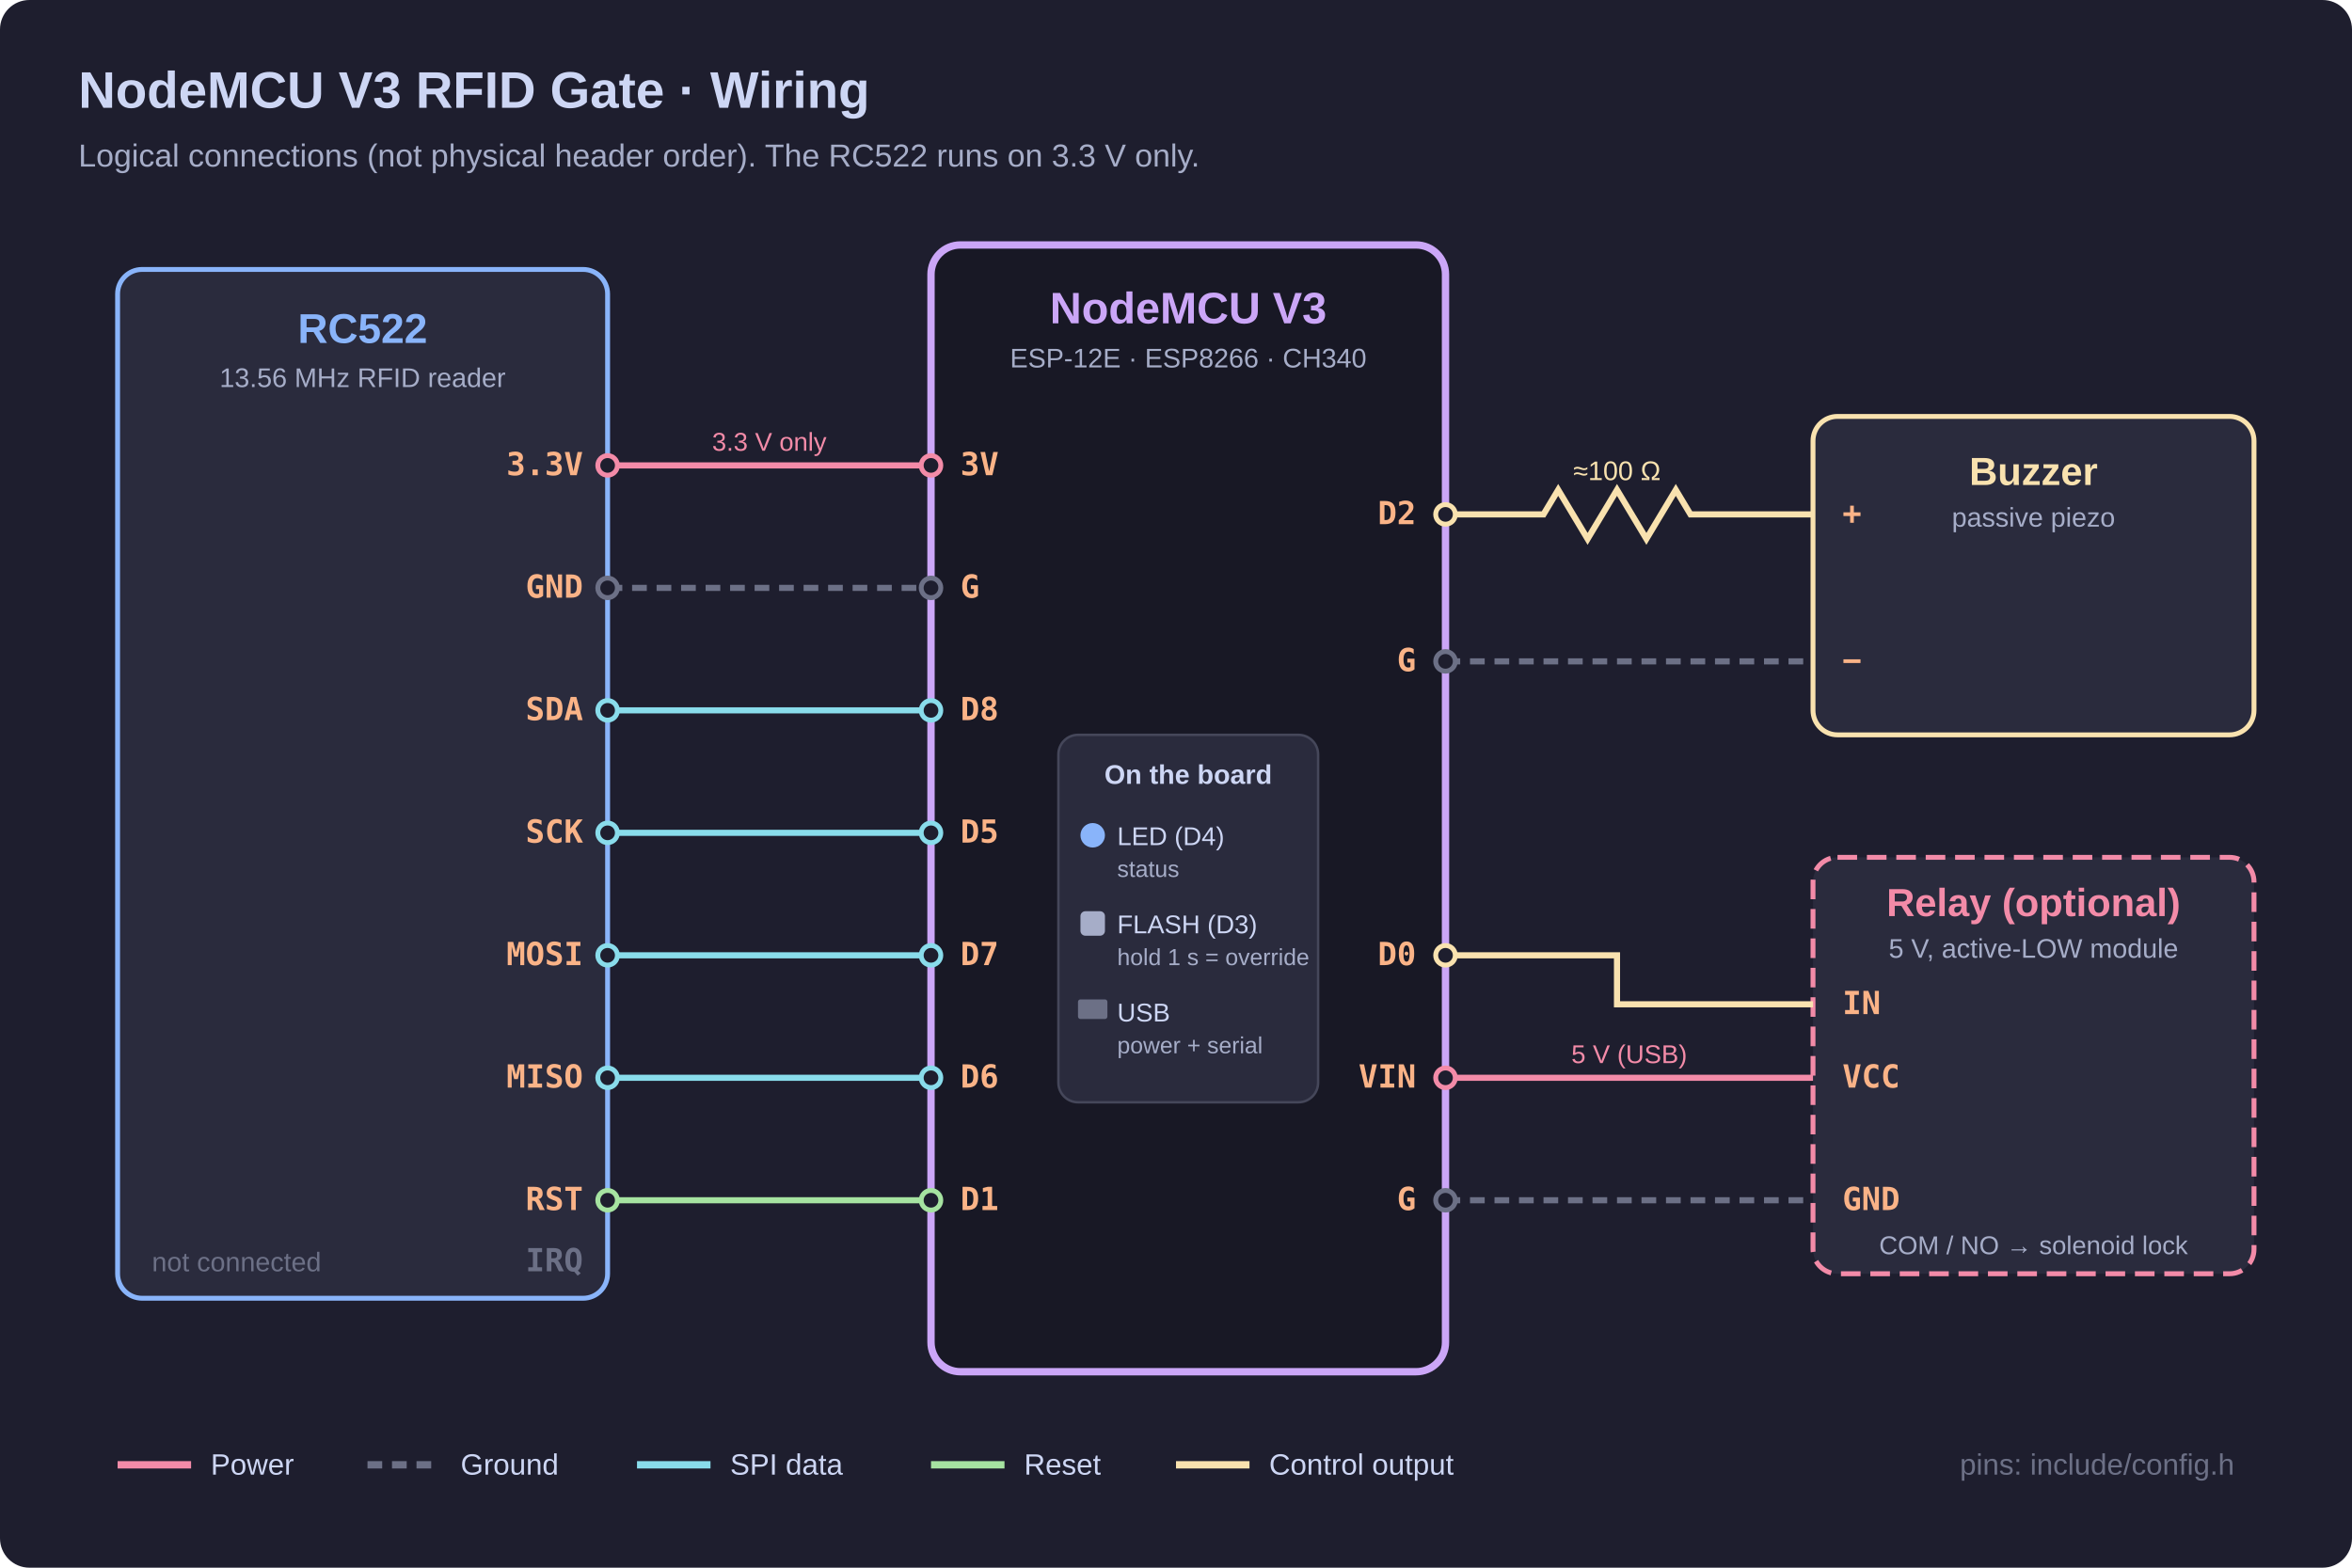
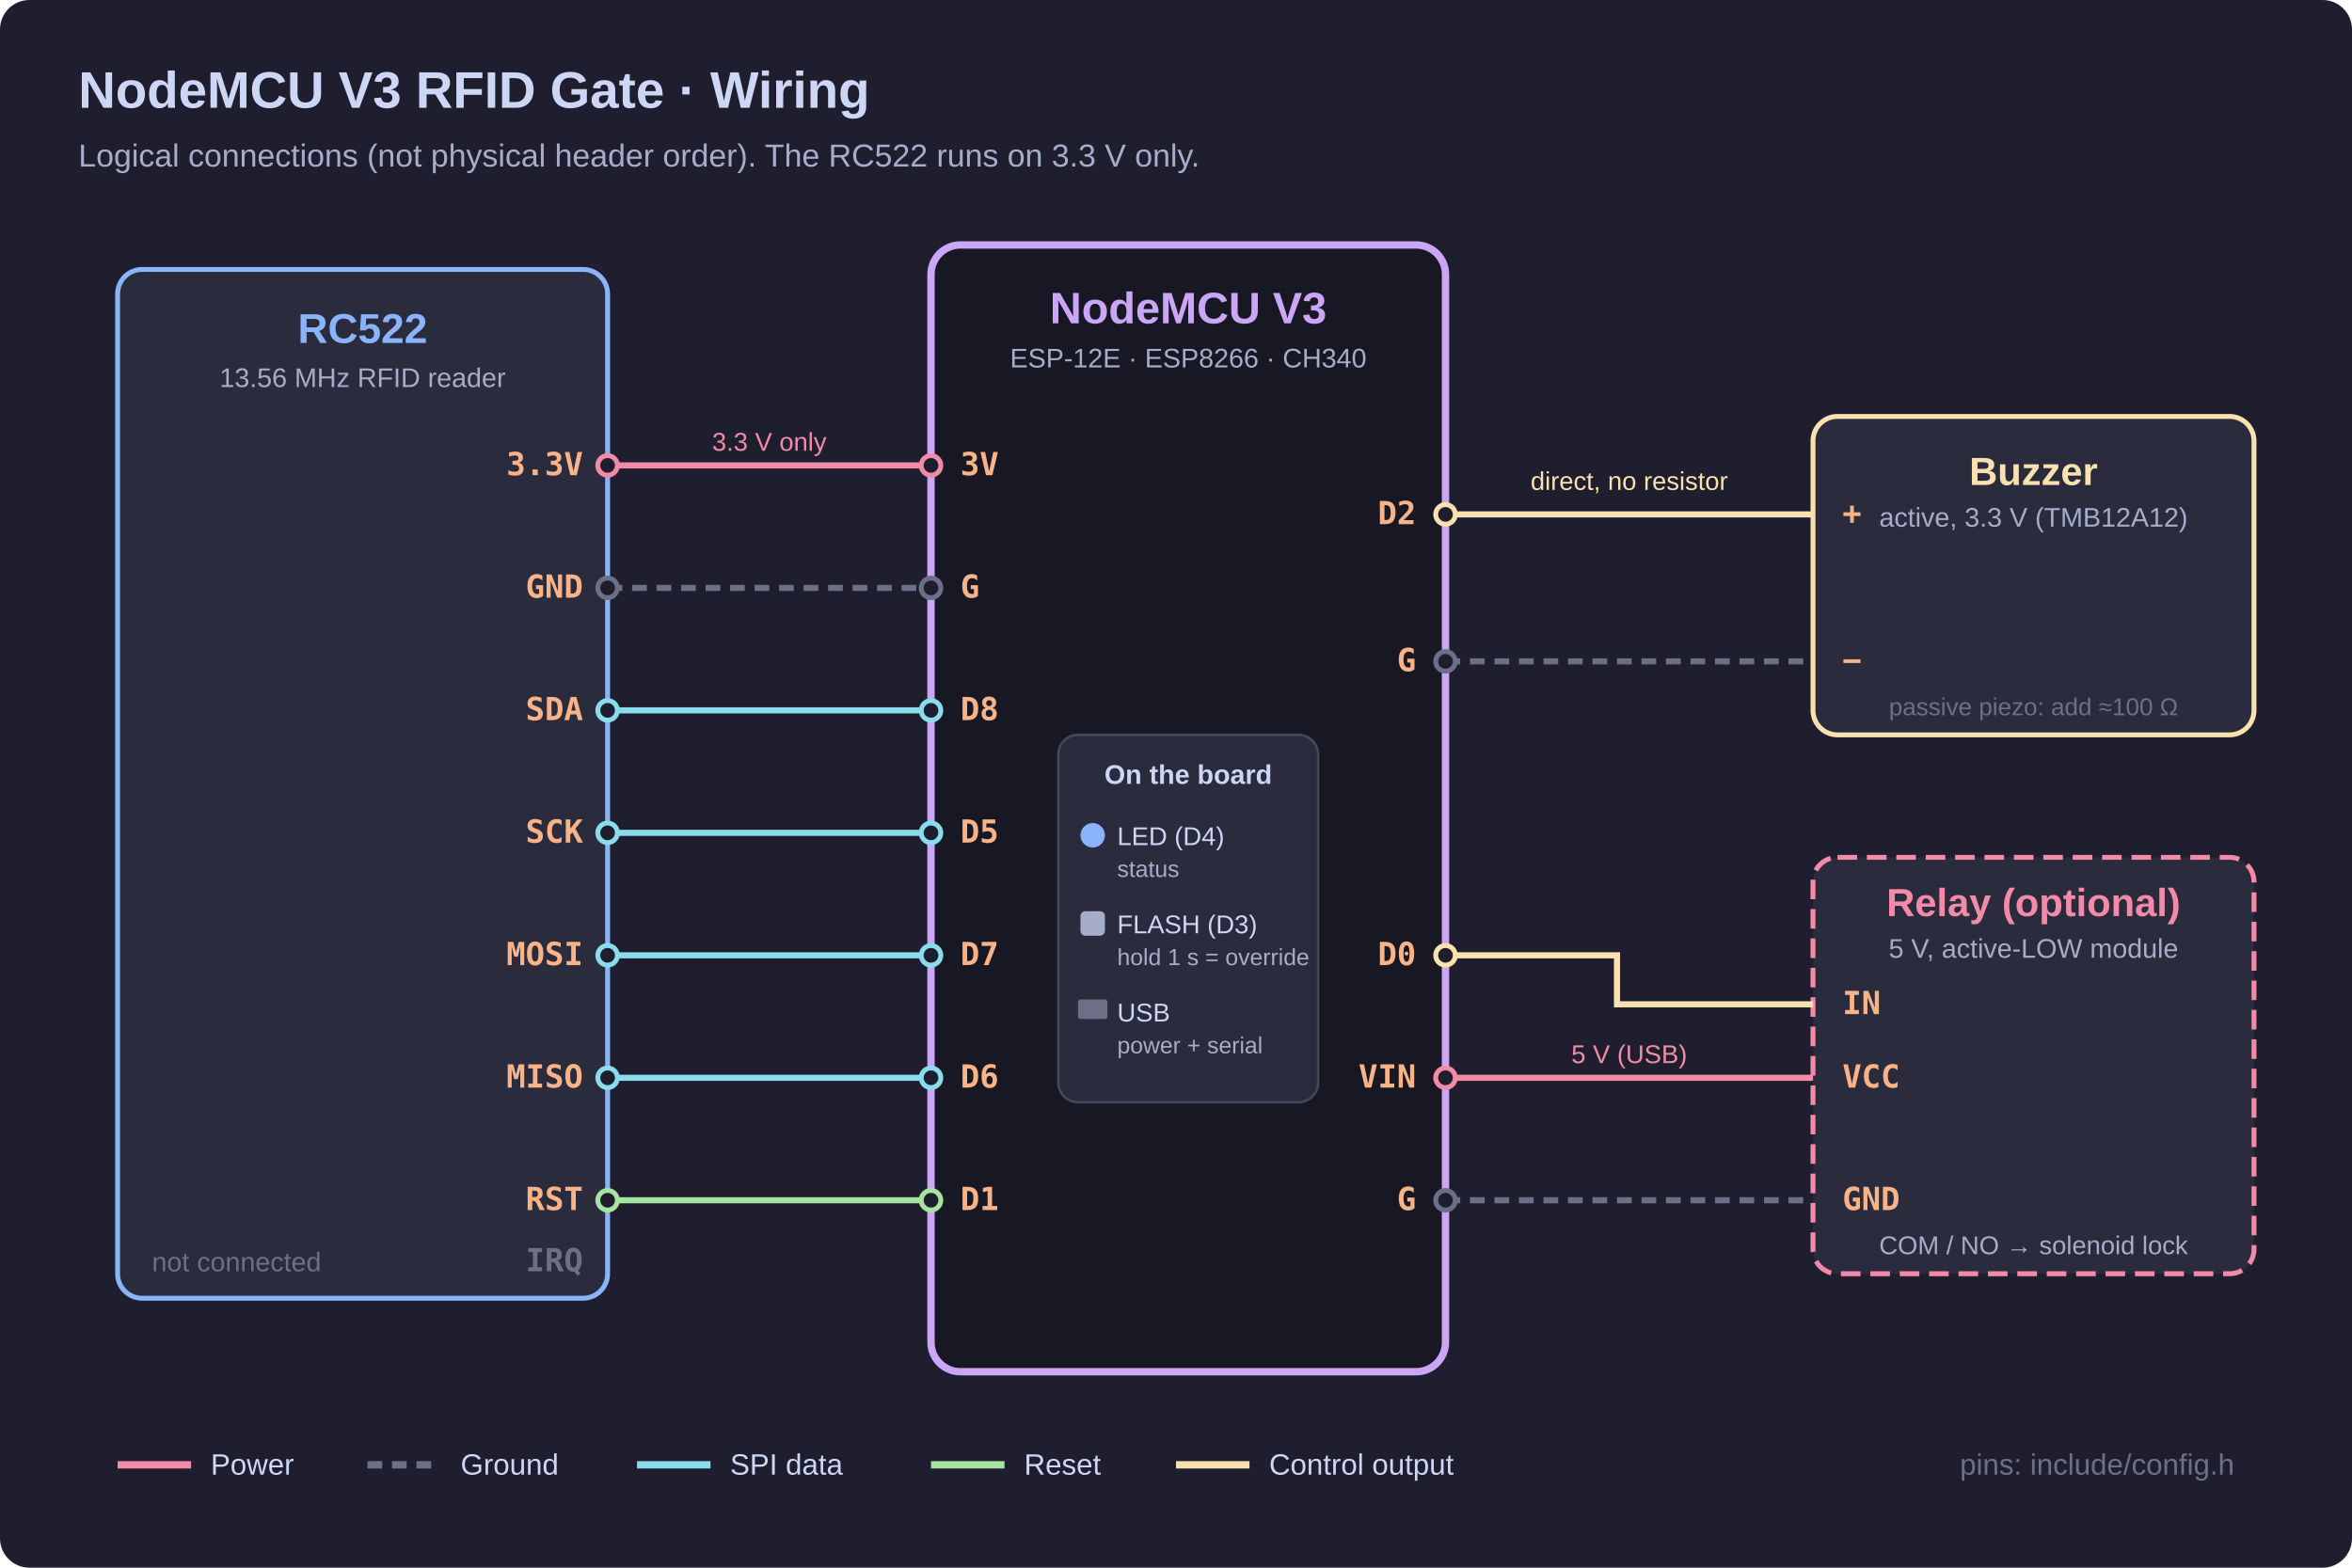
<svg xmlns="http://www.w3.org/2000/svg" viewBox="0 0 960 640" width="960" height="640" font-family="'Segoe UI', Arial, sans-serif">
  <rect width="960" height="640" rx="12" fill="#1e1e2e" />
  <text x="32" y="44" font-size="21" font-weight="700" fill="#cdd6f4">NodeMCU V3 RFID Gate · Wiring</text>
  <text x="32" y="68" font-size="13" fill="#a6adc8">Logical connections (not physical header order). The RC522 runs on 3.3 V only.</text>
  <rect x="48" y="110" width="200" height="420" rx="10" fill="#2a2b3d" stroke="#89b4fa" stroke-width="2" />
  <text x="148" y="140" text-anchor="middle" font-size="17" font-weight="700" fill="#89b4fa">RC522</text>
  <text x="148" y="158" text-anchor="middle" font-size="11" fill="#a6adc8">13.56 MHz RFID reader</text>
  <g font-family="Consolas, monospace" font-size="13" font-weight="700" fill="#fab387" text-anchor="end">
    <text x="238" y="194">3.3V</text>
    <text x="238" y="244">GND</text>
    <text x="238" y="294">SDA</text>
    <text x="238" y="344">SCK</text>
    <text x="238" y="394">MOSI</text>
    <text x="238" y="444">MISO</text>
    <text x="238" y="494">RST</text>
    <text x="238" y="519" fill="#6c7086">IRQ</text>
  </g>
  <text x="62" y="519" font-size="11" fill="#6c7086">not connected</text>
  <rect x="380" y="100" width="210" height="460" rx="12" fill="#181825" stroke="#cba6f7" stroke-width="3" />
  <text x="485" y="132" text-anchor="middle" font-size="18" font-weight="700" fill="#cba6f7">NodeMCU V3</text>
  <text x="485" y="150" text-anchor="middle" font-size="11" fill="#a6adc8">ESP-12E · ESP8266 · CH340</text>
  <g font-family="Consolas, monospace" font-size="13" font-weight="700" fill="#fab387">
    <text x="392" y="194">3V</text>
    <text x="392" y="244">G</text>
    <text x="392" y="294">D8</text>
    <text x="392" y="344">D5</text>
    <text x="392" y="394">D7</text>
    <text x="392" y="444">D6</text>
    <text x="392" y="494">D1</text>
  </g>
  <g font-family="Consolas, monospace" font-size="13" font-weight="700" fill="#fab387" text-anchor="end">
    <text x="578" y="214">D2</text>
    <text x="578" y="274">G</text>
    <text x="578" y="394">D0</text>
    <text x="578" y="444">VIN</text>
    <text x="578" y="494">G</text>
  </g>
  <rect x="432" y="300" width="106" height="150" rx="8" fill="#2a2b3d" stroke="#45475a" />
  <text x="485" y="320" text-anchor="middle" font-size="11" font-weight="700" fill="#cdd6f4">On the board</text>
  <circle cx="446" cy="341" r="5" fill="#89b4fa" />
  <text x="456" y="345" font-size="10.5" fill="#cdd6f4">LED (D4)</text>
  <text x="456" y="358" font-size="9.5" fill="#a6adc8">status</text>
  <rect x="441" y="372" width="10" height="10" rx="2" fill="#a6adc8" />
  <text x="456" y="381" font-size="10.5" fill="#cdd6f4">FLASH (D3)</text>
  <text x="456" y="394" font-size="9.5" fill="#a6adc8">hold 1 s = override</text>
  <rect x="440" y="408" width="12" height="8" rx="1" fill="#6c7086" />
  <text x="456" y="417" font-size="10.5" fill="#cdd6f4">USB</text>
  <text x="456" y="430" font-size="9.5" fill="#a6adc8">power + serial</text>
  <g fill="none" stroke-width="2.5">
    <line x1="248" y1="190" x2="380" y2="190" stroke="#f38ba8" />
    <line x1="248" y1="240" x2="380" y2="240" stroke="#6c7086" stroke-dasharray="6 4" />
    <line x1="248" y1="290" x2="380" y2="290" stroke="#89dceb" />
    <line x1="248" y1="340" x2="380" y2="340" stroke="#89dceb" />
    <line x1="248" y1="390" x2="380" y2="390" stroke="#89dceb" />
    <line x1="248" y1="440" x2="380" y2="440" stroke="#89dceb" />
    <line x1="248" y1="490" x2="380" y2="490" stroke="#a6e3a1" />
  </g>
  <g fill="#1e1e2e" stroke-width="2">
    <circle cx="248" cy="190" r="4" stroke="#f38ba8" />
    <circle cx="380" cy="190" r="4" stroke="#f38ba8" />
    <circle cx="248" cy="240" r="4" stroke="#6c7086" />
    <circle cx="380" cy="240" r="4" stroke="#6c7086" />
    <circle cx="248" cy="290" r="4" stroke="#89dceb" />
    <circle cx="380" cy="290" r="4" stroke="#89dceb" />
    <circle cx="248" cy="340" r="4" stroke="#89dceb" />
    <circle cx="380" cy="340" r="4" stroke="#89dceb" />
    <circle cx="248" cy="390" r="4" stroke="#89dceb" />
    <circle cx="380" cy="390" r="4" stroke="#89dceb" />
    <circle cx="248" cy="440" r="4" stroke="#89dceb" />
    <circle cx="380" cy="440" r="4" stroke="#89dceb" />
    <circle cx="248" cy="490" r="4" stroke="#a6e3a1" />
    <circle cx="380" cy="490" r="4" stroke="#a6e3a1" />
  </g>
  <text x="314" y="184" text-anchor="middle" font-size="10.5" fill="#f38ba8">3.3 V only</text>
  <rect x="740" y="170" width="180" height="130" rx="10" fill="#2a2b3d" stroke="#f9e2af" stroke-width="2" />
  <text x="830" y="198" text-anchor="middle" font-size="16" font-weight="700" fill="#f9e2af">Buzzer</text>
-   <text x="830" y="215" text-anchor="middle" font-size="11" fill="#a6adc8">passive piezo</text>
+   <text x="830" y="215" text-anchor="middle" font-size="11" fill="#a6adc8">active, 3.3 V (TMB12A12)</text>
  <g font-family="Consolas, monospace" font-size="13" font-weight="700" fill="#fab387">
    <text x="752" y="214">+</text>
    <text x="752" y="274">−</text>
  </g>
-   <polyline points="590,210 630,210 636,200 648,220 660,200 672,220 684,200 690,210 740,210" fill="none" stroke="#f9e2af" stroke-width="2.5" />
-   <text x="660" y="196" text-anchor="middle" font-size="11" fill="#f9e2af">≈100 Ω</text>
+   <line x1="590" y1="210" x2="740" y2="210" stroke="#f9e2af" stroke-width="2.5" />
+   <text x="665" y="200" text-anchor="middle" font-size="10.5" fill="#f9e2af">direct, no resistor</text>
+   <text x="830" y="292" text-anchor="middle" font-size="10" fill="#6c7086">passive piezo: add ≈100 Ω</text>
  <line x1="590" y1="270" x2="740" y2="270" stroke="#6c7086" stroke-width="2.5" stroke-dasharray="6 4" />
  <circle cx="590" cy="210" r="4" fill="#1e1e2e" stroke="#f9e2af" stroke-width="2" />
  <circle cx="590" cy="270" r="4" fill="#1e1e2e" stroke="#6c7086" stroke-width="2" />
  <rect x="740" y="350" width="180" height="170" rx="10" fill="#2a2b3d" stroke="#f38ba8" stroke-width="2" stroke-dasharray="8 4" />
  <text x="830" y="374" text-anchor="middle" font-size="16" font-weight="700" fill="#f38ba8">Relay (optional)</text>
  <text x="830" y="391" text-anchor="middle" font-size="11" fill="#a6adc8">5 V, active-LOW module</text>
  <g font-family="Consolas, monospace" font-size="13" font-weight="700" fill="#fab387">
    <text x="752" y="414">IN</text>
    <text x="752" y="444">VCC</text>
    <text x="752" y="494">GND</text>
  </g>
  <text x="830" y="512" text-anchor="middle" font-size="10.5" fill="#a6adc8">COM / NO → solenoid lock</text>
  <polyline points="590,390 660,390 660,410 740,410" fill="none" stroke="#f9e2af" stroke-width="2.5" />
  <line x1="590" y1="440" x2="740" y2="440" stroke="#f38ba8" stroke-width="2.5" />
  <line x1="590" y1="490" x2="740" y2="490" stroke="#6c7086" stroke-width="2.5" stroke-dasharray="6 4" />
  <circle cx="590" cy="390" r="4" fill="#1e1e2e" stroke="#f9e2af" stroke-width="2" />
  <circle cx="590" cy="440" r="4" fill="#1e1e2e" stroke="#f38ba8" stroke-width="2" />
  <circle cx="590" cy="490" r="4" fill="#1e1e2e" stroke="#6c7086" stroke-width="2" />
  <text x="665" y="434" text-anchor="middle" font-size="10.5" fill="#f38ba8">5 V (USB)</text>
  <g font-size="12" fill="#cdd6f4">
    <line x1="48" y1="598" x2="78" y2="598" stroke="#f38ba8" stroke-width="3" />
    <text x="86" y="602">Power</text>
    <line x1="150" y1="598" x2="180" y2="598" stroke="#6c7086" stroke-width="3" stroke-dasharray="6 4" />
    <text x="188" y="602">Ground</text>
    <line x1="260" y1="598" x2="290" y2="598" stroke="#89dceb" stroke-width="3" />
    <text x="298" y="602">SPI data</text>
    <line x1="380" y1="598" x2="410" y2="598" stroke="#a6e3a1" stroke-width="3" />
    <text x="418" y="602">Reset</text>
    <line x1="480" y1="598" x2="510" y2="598" stroke="#f9e2af" stroke-width="3" />
    <text x="518" y="602">Control output</text>
    <text x="912" y="602" text-anchor="end" fill="#6c7086">pins: include/config.h</text>
  </g>
</svg>
